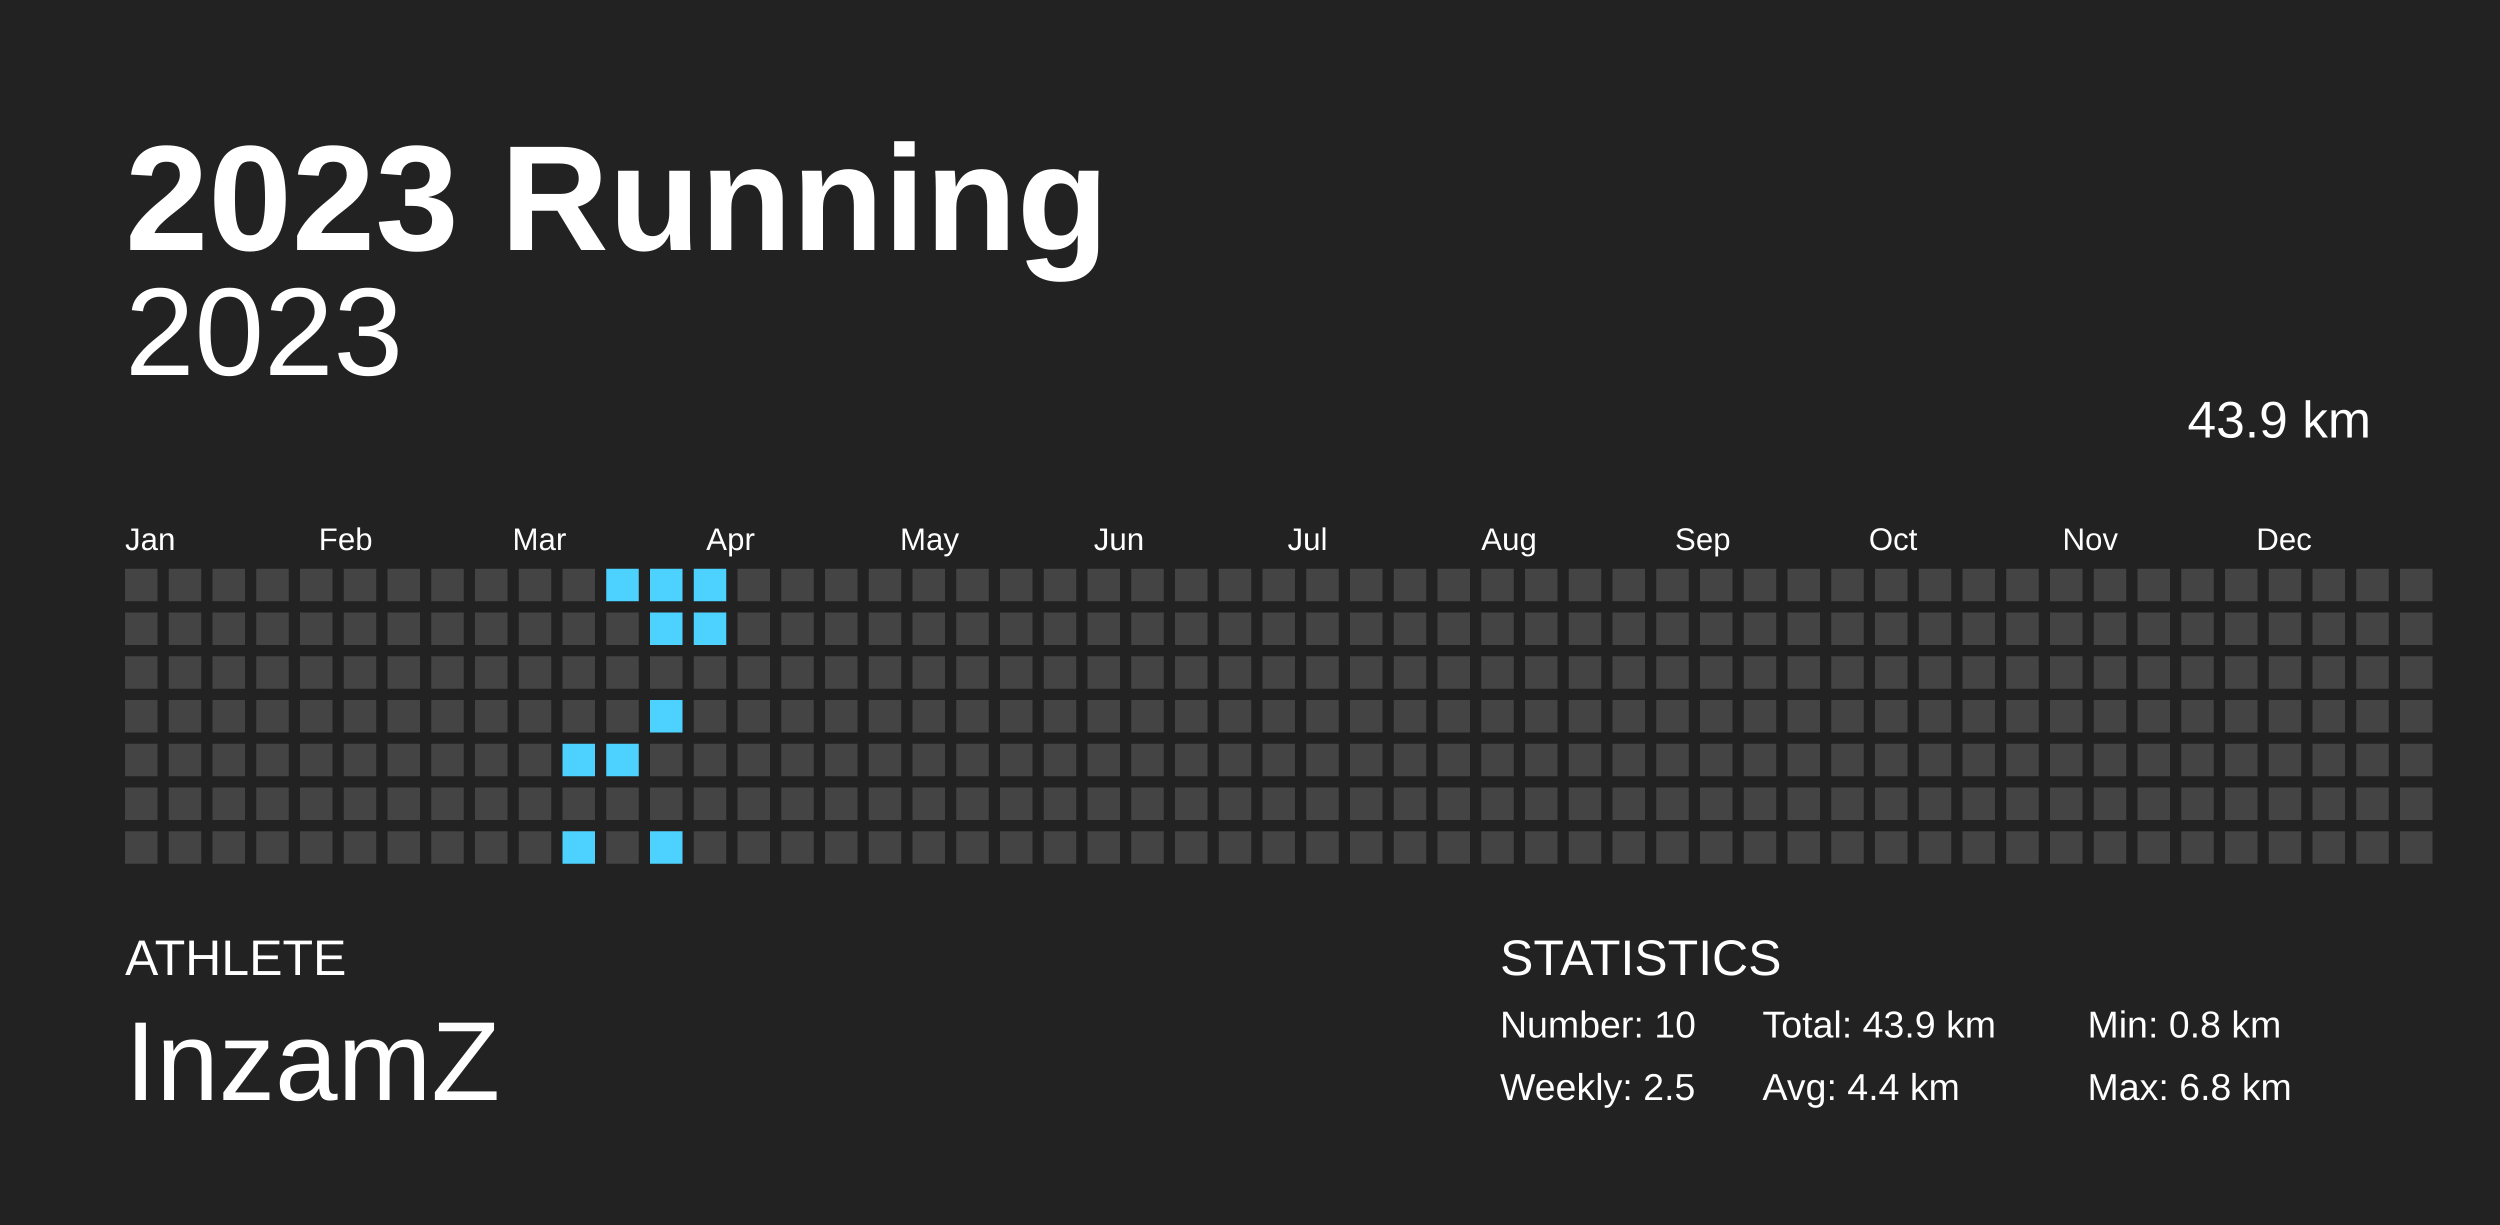
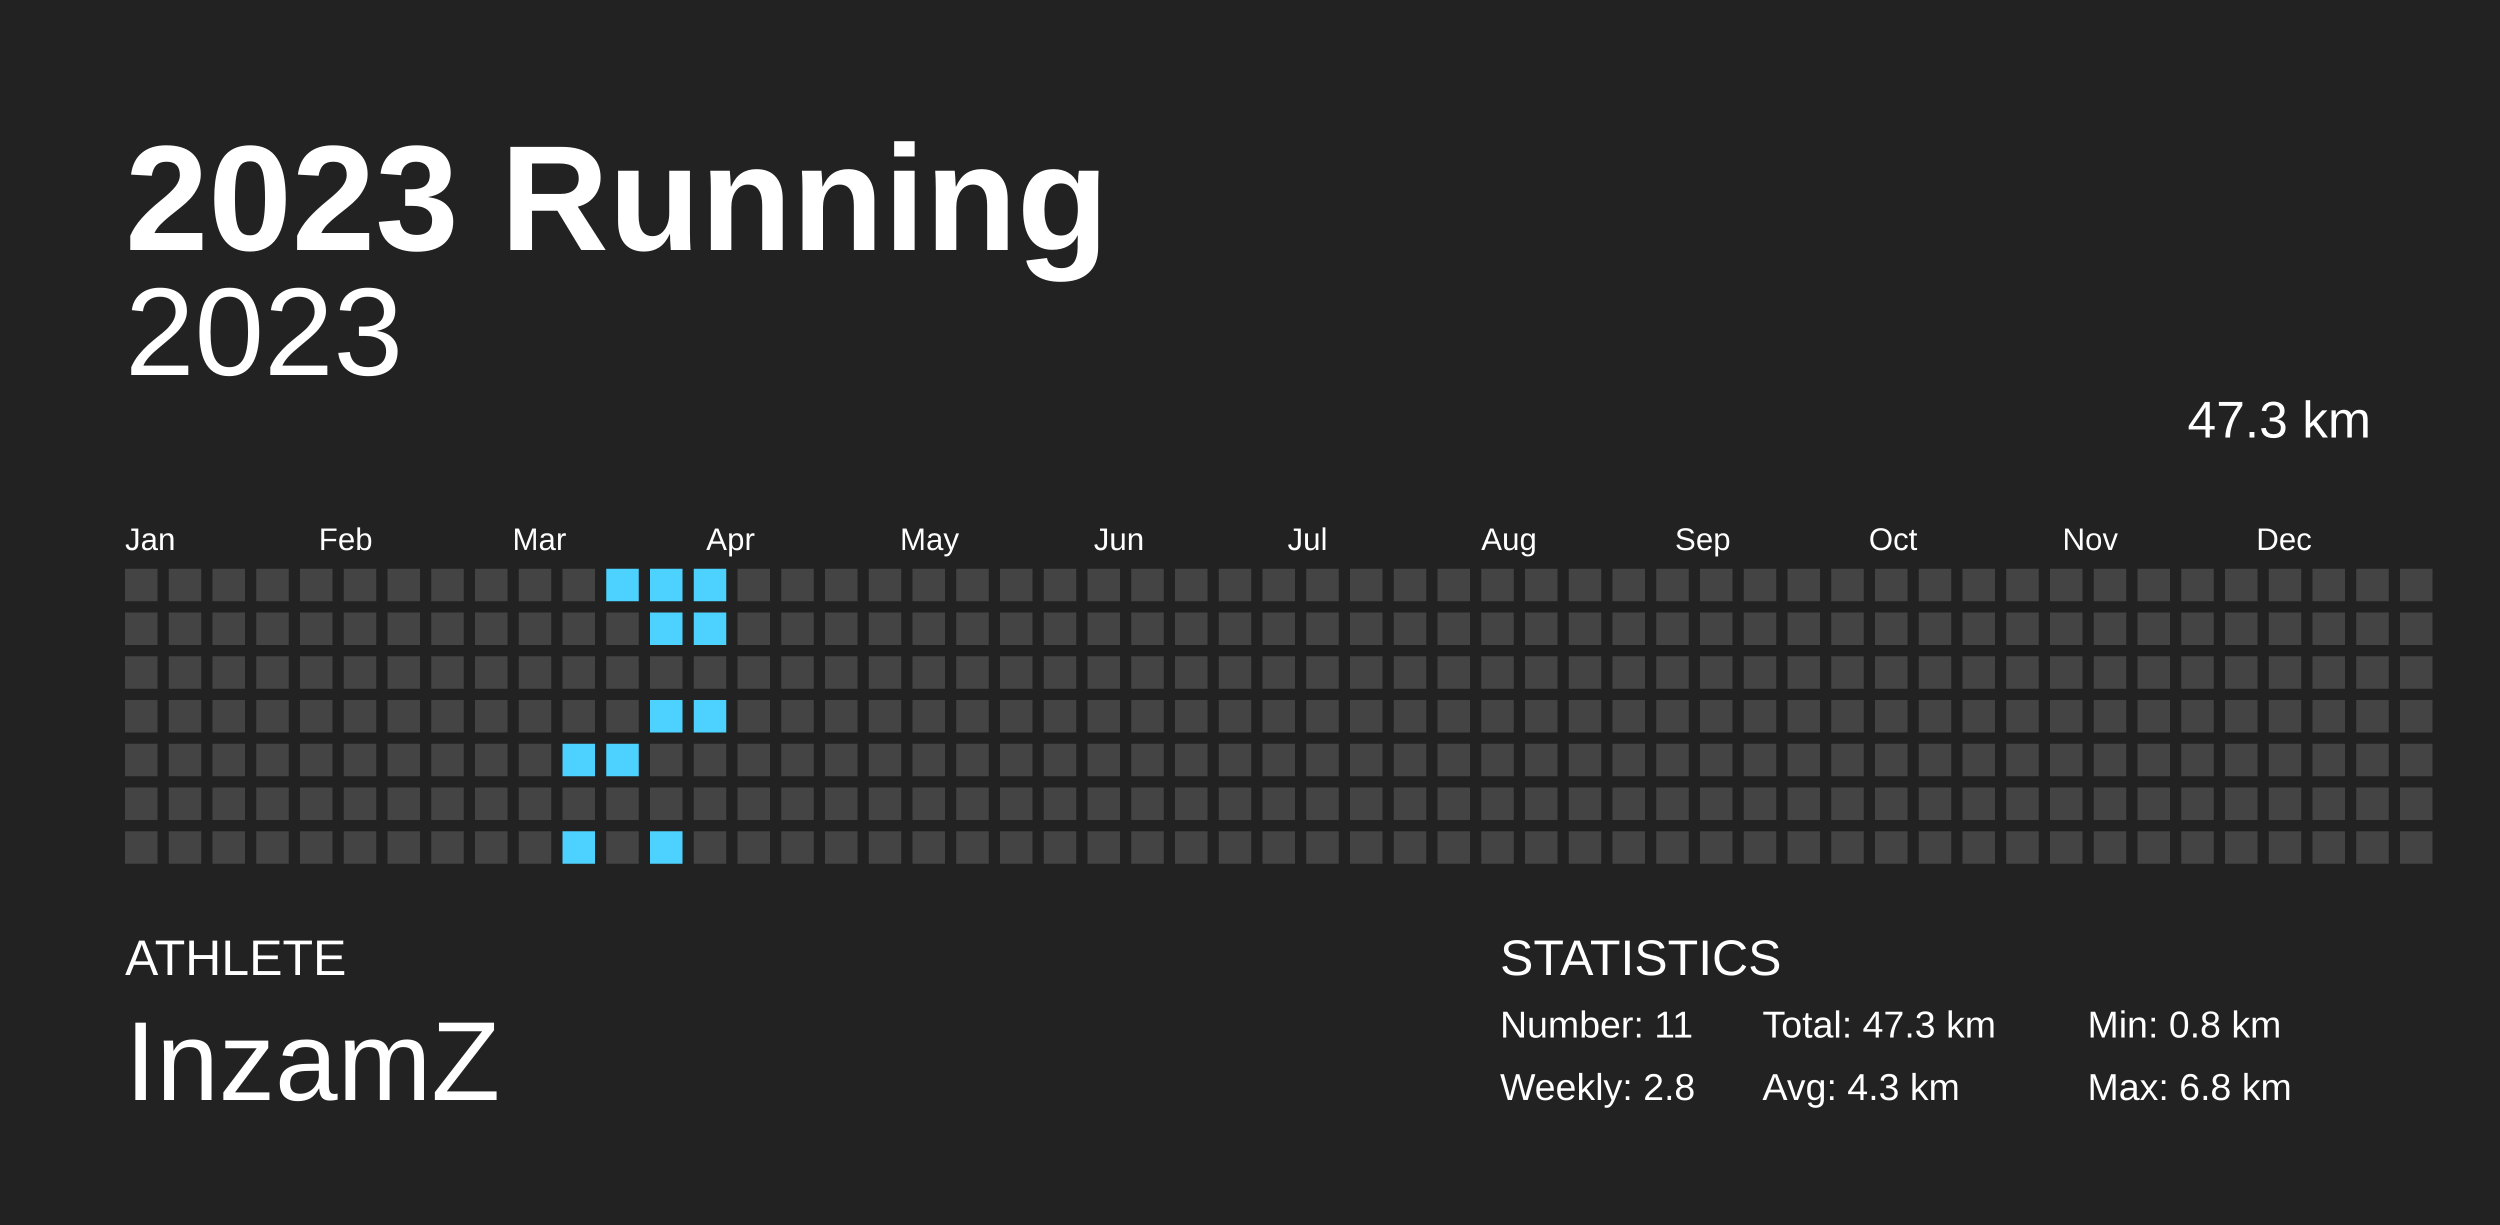
<svg xmlns="http://www.w3.org/2000/svg" baseProfile="full" height="98mm" version="1.1" viewBox="0,0,200,98" width="200mm">
  <defs />
  <rect fill="#222222" height="98" width="200" x="0" y="0" />
  <text fill="#FFFFFF" style="font-size:12px; font-family:Arial; font-weight:bold;" x="10" y="20">2023 Running</text>
  <text fill="#FFFFFF" style="font-size:4px; font-family:Arial" x="10" y="78">ATHLETE</text>
  <text fill="#FFFFFF" style="font-size:9px; font-family:Arial" x="10" y="88">InzamZ</text>
  <text fill="#FFFFFF" style="font-size:4px; font-family:Arial" x="120" y="78">STATISTICS</text>
-   <text fill="#FFFFFF" style="font-size:3px; font-family:Arial" x="120" y="83">Number: 10</text>
-   <text fill="#FFFFFF" style="font-size:3px; font-family:Arial" x="120" y="88">Weekly: 2.5</text>
-   <text fill="#FFFFFF" style="font-size:3px; font-family:Arial" x="141" y="83">Total: 43.9 km</text>
-   <text fill="#FFFFFF" style="font-size:3px; font-family:Arial" x="141" y="88">Avg: 4.4 km</text>
+   <text fill="#FFFFFF" style="font-size:3px; font-family:Arial" x="120" y="83">Number: 11</text>
+   <text fill="#FFFFFF" style="font-size:3px; font-family:Arial" x="120" y="88">Weekly: 2.8</text>
+   <text fill="#FFFFFF" style="font-size:3px; font-family:Arial" x="141" y="83">Total: 47.3 km</text>
+   <text fill="#FFFFFF" style="font-size:3px; font-family:Arial" x="141" y="88">Avg: 4.3 km</text>
  <text fill="#FFFFFF" style="font-size:3px; font-family:Arial" x="167" y="83">Min: 0.8 km</text>
  <text fill="#FFFFFF" style="font-size:3px; font-family:Arial" x="167" y="88">Max: 6.8 km</text>
  <text alignment-baseline="hanging" fill="#FFFFFF" style="font-size:10.0px; font-family:Arial;" x="10" y="30">2023</text>
-   <text alignment-baseline="hanging" fill="#FFFFFF" style="font-size:4.125px; font-family:Arial;" x="175" y="35">43.9 km</text>
+   <text alignment-baseline="hanging" fill="#FFFFFF" style="font-size:4.125px; font-family:Arial;" x="175" y="35">47.3 km</text>
  <text fill="#FFFFFF" style="font-size:2.5px; font-family:Arial" x="10.0" y="44">Jan</text>
  <text fill="#FFFFFF" style="font-size:2.5px; font-family:Arial" x="25.5" y="44">Feb</text>
  <text fill="#FFFFFF" style="font-size:2.5px; font-family:Arial" x="41.0" y="44">Mar</text>
  <text fill="#FFFFFF" style="font-size:2.5px; font-family:Arial" x="56.5" y="44">Apr</text>
  <text fill="#FFFFFF" style="font-size:2.5px; font-family:Arial" x="72.0" y="44">May</text>
  <text fill="#FFFFFF" style="font-size:2.5px; font-family:Arial" x="87.5" y="44">Jun</text>
  <text fill="#FFFFFF" style="font-size:2.5px; font-family:Arial" x="103.0" y="44">Jul</text>
  <text fill="#FFFFFF" style="font-size:2.5px; font-family:Arial" x="118.5" y="44">Aug</text>
  <text fill="#FFFFFF" style="font-size:2.5px; font-family:Arial" x="134.0" y="44">Sep</text>
  <text fill="#FFFFFF" style="font-size:2.5px; font-family:Arial" x="149.5" y="44">Oct</text>
  <text fill="#FFFFFF" style="font-size:2.5px; font-family:Arial" x="165.0" y="44">Nov</text>
  <text fill="#FFFFFF" style="font-size:2.5px; font-family:Arial" x="180.5" y="44">Dec</text>
  <rect fill="#444444" height="2.6" width="2.6" x="10.0" y="45.5" />
  <rect fill="#444444" height="2.6" width="2.6" x="10.0" y="49.0" />
  <rect fill="#444444" height="2.6" width="2.6" x="10.0" y="52.5" />
  <rect fill="#444444" height="2.6" width="2.6" x="10.0" y="56.0" />
  <rect fill="#444444" height="2.6" width="2.6" x="10.0" y="59.5" />
  <rect fill="#444444" height="2.6" width="2.6" x="10.0" y="63.0" />
  <rect fill="#444444" height="2.6" width="2.6" x="10.0" y="66.5" />
  <rect fill="#444444" height="2.6" width="2.6" x="13.5" y="45.5" />
  <rect fill="#444444" height="2.6" width="2.6" x="13.5" y="49.0" />
  <rect fill="#444444" height="2.6" width="2.6" x="13.5" y="52.5" />
  <rect fill="#444444" height="2.6" width="2.6" x="13.5" y="56.0" />
  <rect fill="#444444" height="2.6" width="2.6" x="13.5" y="59.5" />
  <rect fill="#444444" height="2.6" width="2.6" x="13.5" y="63.0" />
  <rect fill="#444444" height="2.6" width="2.6" x="13.5" y="66.5" />
  <rect fill="#444444" height="2.6" width="2.6" x="17.0" y="45.5" />
  <rect fill="#444444" height="2.6" width="2.6" x="17.0" y="49.0" />
  <rect fill="#444444" height="2.6" width="2.6" x="17.0" y="52.5" />
  <rect fill="#444444" height="2.6" width="2.6" x="17.0" y="56.0" />
  <rect fill="#444444" height="2.6" width="2.6" x="17.0" y="59.5" />
  <rect fill="#444444" height="2.6" width="2.6" x="17.0" y="63.0" />
  <rect fill="#444444" height="2.6" width="2.6" x="17.0" y="66.5" />
  <rect fill="#444444" height="2.6" width="2.6" x="20.5" y="45.5" />
  <rect fill="#444444" height="2.6" width="2.6" x="20.5" y="49.0" />
  <rect fill="#444444" height="2.6" width="2.6" x="20.5" y="52.5" />
  <rect fill="#444444" height="2.6" width="2.6" x="20.5" y="56.0" />
  <rect fill="#444444" height="2.6" width="2.6" x="20.5" y="59.5" />
  <rect fill="#444444" height="2.6" width="2.6" x="20.5" y="63.0" />
  <rect fill="#444444" height="2.6" width="2.6" x="20.5" y="66.5" />
  <rect fill="#444444" height="2.6" width="2.6" x="24.0" y="45.5" />
  <rect fill="#444444" height="2.6" width="2.6" x="24.0" y="49.0" />
  <rect fill="#444444" height="2.6" width="2.6" x="24.0" y="52.5" />
  <rect fill="#444444" height="2.6" width="2.6" x="24.0" y="56.0" />
  <rect fill="#444444" height="2.6" width="2.6" x="24.0" y="59.5" />
  <rect fill="#444444" height="2.6" width="2.6" x="24.0" y="63.0" />
  <rect fill="#444444" height="2.6" width="2.6" x="24.0" y="66.5" />
  <rect fill="#444444" height="2.6" width="2.6" x="27.5" y="45.5" />
  <rect fill="#444444" height="2.6" width="2.6" x="27.5" y="49.0" />
  <rect fill="#444444" height="2.6" width="2.6" x="27.5" y="52.5" />
  <rect fill="#444444" height="2.6" width="2.6" x="27.5" y="56.0" />
  <rect fill="#444444" height="2.6" width="2.6" x="27.5" y="59.5" />
  <rect fill="#444444" height="2.6" width="2.6" x="27.5" y="63.0" />
  <rect fill="#444444" height="2.6" width="2.6" x="27.5" y="66.5" />
  <rect fill="#444444" height="2.6" width="2.6" x="31.0" y="45.5" />
  <rect fill="#444444" height="2.6" width="2.6" x="31.0" y="49.0" />
  <rect fill="#444444" height="2.6" width="2.6" x="31.0" y="52.5" />
  <rect fill="#444444" height="2.6" width="2.6" x="31.0" y="56.0" />
  <rect fill="#444444" height="2.6" width="2.6" x="31.0" y="59.5" />
  <rect fill="#444444" height="2.6" width="2.6" x="31.0" y="63.0" />
  <rect fill="#444444" height="2.6" width="2.6" x="31.0" y="66.5" />
  <rect fill="#444444" height="2.6" width="2.6" x="34.5" y="45.5" />
  <rect fill="#444444" height="2.6" width="2.6" x="34.5" y="49.0" />
  <rect fill="#444444" height="2.6" width="2.6" x="34.5" y="52.5" />
  <rect fill="#444444" height="2.6" width="2.6" x="34.5" y="56.0" />
  <rect fill="#444444" height="2.6" width="2.6" x="34.5" y="59.5" />
  <rect fill="#444444" height="2.6" width="2.6" x="34.5" y="63.0" />
  <rect fill="#444444" height="2.6" width="2.6" x="34.5" y="66.5" />
  <rect fill="#444444" height="2.6" width="2.6" x="38.0" y="45.5" />
  <rect fill="#444444" height="2.6" width="2.6" x="38.0" y="49.0" />
  <rect fill="#444444" height="2.6" width="2.6" x="38.0" y="52.5" />
  <rect fill="#444444" height="2.6" width="2.6" x="38.0" y="56.0" />
  <rect fill="#444444" height="2.6" width="2.6" x="38.0" y="59.5" />
  <rect fill="#444444" height="2.6" width="2.6" x="38.0" y="63.0" />
  <rect fill="#444444" height="2.6" width="2.6" x="38.0" y="66.5" />
  <rect fill="#444444" height="2.6" width="2.6" x="41.5" y="45.5" />
  <rect fill="#444444" height="2.6" width="2.6" x="41.5" y="49.0" />
  <rect fill="#444444" height="2.6" width="2.6" x="41.5" y="52.5" />
  <rect fill="#444444" height="2.6" width="2.6" x="41.5" y="56.0" />
  <rect fill="#444444" height="2.6" width="2.6" x="41.5" y="59.5" />
  <rect fill="#444444" height="2.6" width="2.6" x="41.5" y="63.0" />
  <rect fill="#444444" height="2.6" width="2.6" x="41.5" y="66.5" />
  <rect fill="#444444" height="2.6" width="2.6" x="45.0" y="45.5" />
  <rect fill="#444444" height="2.6" width="2.6" x="45.0" y="49.0" />
  <rect fill="#444444" height="2.6" width="2.6" x="45.0" y="52.5" />
  <rect fill="#444444" height="2.6" width="2.6" x="45.0" y="56.0" />
  <rect fill="#4dd2ff" height="2.6" width="2.6" x="45.0" y="59.5" />
  <rect fill="#444444" height="2.6" width="2.6" x="45.0" y="63.0" />
  <rect fill="#4dd2ff" height="2.6" width="2.6" x="45.0" y="66.5" />
  <rect fill="#4dd2ff" height="2.6" width="2.6" x="48.5" y="45.5" />
  <rect fill="#444444" height="2.6" width="2.6" x="48.5" y="49.0" />
  <rect fill="#444444" height="2.6" width="2.6" x="48.5" y="52.5" />
  <rect fill="#444444" height="2.6" width="2.6" x="48.5" y="56.0" />
  <rect fill="#4dd2ff" height="2.6" width="2.6" x="48.5" y="59.5" />
  <rect fill="#444444" height="2.6" width="2.6" x="48.5" y="63.0" />
  <rect fill="#444444" height="2.6" width="2.6" x="48.5" y="66.5" />
  <rect fill="#4dd2ff" height="2.6" width="2.6" x="52.0" y="45.5" />
  <rect fill="#4dd2ff" height="2.6" width="2.6" x="52.0" y="49.0" />
  <rect fill="#444444" height="2.6" width="2.6" x="52.0" y="52.5" />
  <rect fill="#4dd2ff" height="2.6" width="2.6" x="52.0" y="56.0" />
  <rect fill="#444444" height="2.6" width="2.6" x="52.0" y="59.5" />
  <rect fill="#444444" height="2.6" width="2.6" x="52.0" y="63.0" />
  <rect fill="#4dd2ff" height="2.6" width="2.6" x="52.0" y="66.5" />
  <rect fill="#4dd2ff" height="2.6" width="2.6" x="55.5" y="45.5" />
  <rect fill="#4dd2ff" height="2.6" width="2.6" x="55.5" y="49.0" />
  <rect fill="#444444" height="2.6" width="2.6" x="55.5" y="52.5" />
-   <rect fill="#444444" height="2.6" width="2.6" x="55.5" y="56.0" />
+   <rect fill="#4dd2ff" height="2.6" width="2.6" x="55.5" y="56.0" />
  <rect fill="#444444" height="2.6" width="2.6" x="55.5" y="59.5" />
  <rect fill="#444444" height="2.6" width="2.6" x="55.5" y="63.0" />
  <rect fill="#444444" height="2.6" width="2.6" x="55.5" y="66.5" />
  <rect fill="#444444" height="2.6" width="2.6" x="59.0" y="45.5" />
  <rect fill="#444444" height="2.6" width="2.6" x="59.0" y="49.0" />
  <rect fill="#444444" height="2.6" width="2.6" x="59.0" y="52.5" />
  <rect fill="#444444" height="2.6" width="2.6" x="59.0" y="56.0" />
  <rect fill="#444444" height="2.6" width="2.6" x="59.0" y="59.5" />
  <rect fill="#444444" height="2.6" width="2.6" x="59.0" y="63.0" />
  <rect fill="#444444" height="2.6" width="2.6" x="59.0" y="66.5" />
  <rect fill="#444444" height="2.6" width="2.6" x="62.5" y="45.5" />
  <rect fill="#444444" height="2.6" width="2.6" x="62.5" y="49.0" />
  <rect fill="#444444" height="2.6" width="2.6" x="62.5" y="52.5" />
  <rect fill="#444444" height="2.6" width="2.6" x="62.5" y="56.0" />
  <rect fill="#444444" height="2.6" width="2.6" x="62.5" y="59.5" />
  <rect fill="#444444" height="2.6" width="2.6" x="62.5" y="63.0" />
  <rect fill="#444444" height="2.6" width="2.6" x="62.5" y="66.5" />
  <rect fill="#444444" height="2.6" width="2.6" x="66.0" y="45.5" />
  <rect fill="#444444" height="2.6" width="2.6" x="66.0" y="49.0" />
  <rect fill="#444444" height="2.6" width="2.6" x="66.0" y="52.5" />
  <rect fill="#444444" height="2.6" width="2.6" x="66.0" y="56.0" />
  <rect fill="#444444" height="2.6" width="2.6" x="66.0" y="59.5" />
  <rect fill="#444444" height="2.6" width="2.6" x="66.0" y="63.0" />
  <rect fill="#444444" height="2.6" width="2.6" x="66.0" y="66.5" />
  <rect fill="#444444" height="2.6" width="2.6" x="69.5" y="45.5" />
  <rect fill="#444444" height="2.6" width="2.6" x="69.5" y="49.0" />
  <rect fill="#444444" height="2.6" width="2.6" x="69.5" y="52.5" />
  <rect fill="#444444" height="2.6" width="2.6" x="69.5" y="56.0" />
  <rect fill="#444444" height="2.6" width="2.6" x="69.5" y="59.5" />
  <rect fill="#444444" height="2.6" width="2.6" x="69.5" y="63.0" />
  <rect fill="#444444" height="2.6" width="2.6" x="69.5" y="66.5" />
  <rect fill="#444444" height="2.6" width="2.6" x="73.0" y="45.5" />
  <rect fill="#444444" height="2.6" width="2.6" x="73.0" y="49.0" />
  <rect fill="#444444" height="2.6" width="2.6" x="73.0" y="52.5" />
  <rect fill="#444444" height="2.6" width="2.6" x="73.0" y="56.0" />
  <rect fill="#444444" height="2.6" width="2.6" x="73.0" y="59.5" />
  <rect fill="#444444" height="2.6" width="2.6" x="73.0" y="63.0" />
  <rect fill="#444444" height="2.6" width="2.6" x="73.0" y="66.5" />
  <rect fill="#444444" height="2.6" width="2.6" x="76.5" y="45.5" />
  <rect fill="#444444" height="2.6" width="2.6" x="76.5" y="49.0" />
  <rect fill="#444444" height="2.6" width="2.6" x="76.5" y="52.5" />
  <rect fill="#444444" height="2.6" width="2.6" x="76.5" y="56.0" />
  <rect fill="#444444" height="2.6" width="2.6" x="76.5" y="59.5" />
  <rect fill="#444444" height="2.6" width="2.6" x="76.5" y="63.0" />
  <rect fill="#444444" height="2.6" width="2.6" x="76.5" y="66.5" />
  <rect fill="#444444" height="2.6" width="2.6" x="80.0" y="45.5" />
  <rect fill="#444444" height="2.6" width="2.6" x="80.0" y="49.0" />
  <rect fill="#444444" height="2.6" width="2.6" x="80.0" y="52.5" />
  <rect fill="#444444" height="2.6" width="2.6" x="80.0" y="56.0" />
  <rect fill="#444444" height="2.6" width="2.6" x="80.0" y="59.5" />
  <rect fill="#444444" height="2.6" width="2.6" x="80.0" y="63.0" />
  <rect fill="#444444" height="2.6" width="2.6" x="80.0" y="66.5" />
  <rect fill="#444444" height="2.6" width="2.6" x="83.5" y="45.5" />
  <rect fill="#444444" height="2.6" width="2.6" x="83.5" y="49.0" />
  <rect fill="#444444" height="2.6" width="2.6" x="83.5" y="52.5" />
  <rect fill="#444444" height="2.6" width="2.6" x="83.5" y="56.0" />
  <rect fill="#444444" height="2.6" width="2.6" x="83.5" y="59.5" />
  <rect fill="#444444" height="2.6" width="2.6" x="83.5" y="63.0" />
  <rect fill="#444444" height="2.6" width="2.6" x="83.5" y="66.5" />
  <rect fill="#444444" height="2.6" width="2.6" x="87.0" y="45.5" />
  <rect fill="#444444" height="2.6" width="2.6" x="87.0" y="49.0" />
  <rect fill="#444444" height="2.6" width="2.6" x="87.0" y="52.5" />
  <rect fill="#444444" height="2.6" width="2.6" x="87.0" y="56.0" />
  <rect fill="#444444" height="2.6" width="2.6" x="87.0" y="59.5" />
  <rect fill="#444444" height="2.6" width="2.6" x="87.0" y="63.0" />
  <rect fill="#444444" height="2.6" width="2.6" x="87.0" y="66.5" />
  <rect fill="#444444" height="2.6" width="2.6" x="90.5" y="45.5" />
  <rect fill="#444444" height="2.6" width="2.6" x="90.5" y="49.0" />
  <rect fill="#444444" height="2.6" width="2.6" x="90.5" y="52.5" />
  <rect fill="#444444" height="2.6" width="2.6" x="90.5" y="56.0" />
  <rect fill="#444444" height="2.6" width="2.6" x="90.5" y="59.5" />
  <rect fill="#444444" height="2.6" width="2.6" x="90.5" y="63.0" />
  <rect fill="#444444" height="2.6" width="2.6" x="90.5" y="66.5" />
  <rect fill="#444444" height="2.6" width="2.6" x="94.0" y="45.5" />
  <rect fill="#444444" height="2.6" width="2.6" x="94.0" y="49.0" />
  <rect fill="#444444" height="2.6" width="2.6" x="94.0" y="52.5" />
  <rect fill="#444444" height="2.6" width="2.6" x="94.0" y="56.0" />
  <rect fill="#444444" height="2.6" width="2.6" x="94.0" y="59.5" />
  <rect fill="#444444" height="2.6" width="2.6" x="94.0" y="63.0" />
  <rect fill="#444444" height="2.6" width="2.6" x="94.0" y="66.5" />
  <rect fill="#444444" height="2.6" width="2.6" x="97.5" y="45.5" />
  <rect fill="#444444" height="2.6" width="2.6" x="97.5" y="49.0" />
  <rect fill="#444444" height="2.6" width="2.6" x="97.5" y="52.5" />
  <rect fill="#444444" height="2.6" width="2.6" x="97.5" y="56.0" />
  <rect fill="#444444" height="2.6" width="2.6" x="97.5" y="59.5" />
  <rect fill="#444444" height="2.6" width="2.6" x="97.5" y="63.0" />
  <rect fill="#444444" height="2.6" width="2.6" x="97.5" y="66.5" />
  <rect fill="#444444" height="2.6" width="2.6" x="101.0" y="45.5" />
  <rect fill="#444444" height="2.6" width="2.6" x="101.0" y="49.0" />
  <rect fill="#444444" height="2.6" width="2.6" x="101.0" y="52.5" />
  <rect fill="#444444" height="2.6" width="2.6" x="101.0" y="56.0" />
  <rect fill="#444444" height="2.6" width="2.6" x="101.0" y="59.5" />
  <rect fill="#444444" height="2.6" width="2.6" x="101.0" y="63.0" />
  <rect fill="#444444" height="2.6" width="2.6" x="101.0" y="66.5" />
  <rect fill="#444444" height="2.6" width="2.6" x="104.5" y="45.5" />
  <rect fill="#444444" height="2.6" width="2.6" x="104.5" y="49.0" />
  <rect fill="#444444" height="2.6" width="2.6" x="104.5" y="52.5" />
  <rect fill="#444444" height="2.6" width="2.6" x="104.5" y="56.0" />
  <rect fill="#444444" height="2.6" width="2.6" x="104.5" y="59.5" />
  <rect fill="#444444" height="2.6" width="2.6" x="104.5" y="63.0" />
  <rect fill="#444444" height="2.6" width="2.6" x="104.5" y="66.5" />
  <rect fill="#444444" height="2.6" width="2.6" x="108.0" y="45.5" />
  <rect fill="#444444" height="2.6" width="2.6" x="108.0" y="49.0" />
  <rect fill="#444444" height="2.6" width="2.6" x="108.0" y="52.5" />
  <rect fill="#444444" height="2.6" width="2.6" x="108.0" y="56.0" />
  <rect fill="#444444" height="2.6" width="2.6" x="108.0" y="59.5" />
  <rect fill="#444444" height="2.6" width="2.6" x="108.0" y="63.0" />
  <rect fill="#444444" height="2.6" width="2.6" x="108.0" y="66.5" />
  <rect fill="#444444" height="2.6" width="2.6" x="111.5" y="45.5" />
  <rect fill="#444444" height="2.6" width="2.6" x="111.5" y="49.0" />
  <rect fill="#444444" height="2.6" width="2.6" x="111.5" y="52.5" />
  <rect fill="#444444" height="2.6" width="2.6" x="111.5" y="56.0" />
  <rect fill="#444444" height="2.6" width="2.6" x="111.5" y="59.5" />
  <rect fill="#444444" height="2.6" width="2.6" x="111.5" y="63.0" />
  <rect fill="#444444" height="2.6" width="2.6" x="111.5" y="66.5" />
  <rect fill="#444444" height="2.6" width="2.6" x="115.0" y="45.5" />
  <rect fill="#444444" height="2.6" width="2.6" x="115.0" y="49.0" />
  <rect fill="#444444" height="2.6" width="2.6" x="115.0" y="52.5" />
  <rect fill="#444444" height="2.6" width="2.6" x="115.0" y="56.0" />
  <rect fill="#444444" height="2.6" width="2.6" x="115.0" y="59.5" />
  <rect fill="#444444" height="2.6" width="2.6" x="115.0" y="63.0" />
  <rect fill="#444444" height="2.6" width="2.6" x="115.0" y="66.5" />
  <rect fill="#444444" height="2.6" width="2.6" x="118.5" y="45.5" />
  <rect fill="#444444" height="2.6" width="2.6" x="118.5" y="49.0" />
  <rect fill="#444444" height="2.6" width="2.6" x="118.5" y="52.5" />
  <rect fill="#444444" height="2.6" width="2.6" x="118.5" y="56.0" />
  <rect fill="#444444" height="2.6" width="2.6" x="118.5" y="59.5" />
  <rect fill="#444444" height="2.6" width="2.6" x="118.5" y="63.0" />
  <rect fill="#444444" height="2.6" width="2.6" x="118.5" y="66.5" />
  <rect fill="#444444" height="2.6" width="2.6" x="122.0" y="45.5" />
  <rect fill="#444444" height="2.6" width="2.6" x="122.0" y="49.0" />
  <rect fill="#444444" height="2.6" width="2.6" x="122.0" y="52.5" />
  <rect fill="#444444" height="2.6" width="2.6" x="122.0" y="56.0" />
  <rect fill="#444444" height="2.6" width="2.6" x="122.0" y="59.5" />
  <rect fill="#444444" height="2.6" width="2.6" x="122.0" y="63.0" />
  <rect fill="#444444" height="2.6" width="2.6" x="122.0" y="66.5" />
  <rect fill="#444444" height="2.6" width="2.6" x="125.5" y="45.5" />
  <rect fill="#444444" height="2.6" width="2.6" x="125.5" y="49.0" />
  <rect fill="#444444" height="2.6" width="2.6" x="125.5" y="52.5" />
  <rect fill="#444444" height="2.6" width="2.6" x="125.5" y="56.0" />
  <rect fill="#444444" height="2.6" width="2.6" x="125.5" y="59.5" />
  <rect fill="#444444" height="2.6" width="2.6" x="125.5" y="63.0" />
  <rect fill="#444444" height="2.6" width="2.6" x="125.5" y="66.5" />
  <rect fill="#444444" height="2.6" width="2.6" x="129.0" y="45.5" />
  <rect fill="#444444" height="2.6" width="2.6" x="129.0" y="49.0" />
  <rect fill="#444444" height="2.6" width="2.6" x="129.0" y="52.5" />
  <rect fill="#444444" height="2.6" width="2.6" x="129.0" y="56.0" />
  <rect fill="#444444" height="2.6" width="2.6" x="129.0" y="59.5" />
  <rect fill="#444444" height="2.6" width="2.6" x="129.0" y="63.0" />
  <rect fill="#444444" height="2.6" width="2.6" x="129.0" y="66.5" />
  <rect fill="#444444" height="2.6" width="2.6" x="132.5" y="45.5" />
  <rect fill="#444444" height="2.6" width="2.6" x="132.5" y="49.0" />
  <rect fill="#444444" height="2.6" width="2.6" x="132.5" y="52.5" />
  <rect fill="#444444" height="2.6" width="2.6" x="132.5" y="56.0" />
  <rect fill="#444444" height="2.6" width="2.6" x="132.5" y="59.5" />
  <rect fill="#444444" height="2.6" width="2.6" x="132.5" y="63.0" />
  <rect fill="#444444" height="2.6" width="2.6" x="132.5" y="66.5" />
  <rect fill="#444444" height="2.6" width="2.6" x="136.0" y="45.5" />
  <rect fill="#444444" height="2.6" width="2.6" x="136.0" y="49.0" />
  <rect fill="#444444" height="2.6" width="2.6" x="136.0" y="52.5" />
  <rect fill="#444444" height="2.6" width="2.6" x="136.0" y="56.0" />
  <rect fill="#444444" height="2.6" width="2.6" x="136.0" y="59.5" />
  <rect fill="#444444" height="2.6" width="2.6" x="136.0" y="63.0" />
  <rect fill="#444444" height="2.6" width="2.6" x="136.0" y="66.5" />
  <rect fill="#444444" height="2.6" width="2.6" x="139.5" y="45.5" />
  <rect fill="#444444" height="2.6" width="2.6" x="139.5" y="49.0" />
  <rect fill="#444444" height="2.6" width="2.6" x="139.5" y="52.5" />
  <rect fill="#444444" height="2.6" width="2.6" x="139.5" y="56.0" />
  <rect fill="#444444" height="2.6" width="2.6" x="139.5" y="59.5" />
  <rect fill="#444444" height="2.6" width="2.6" x="139.5" y="63.0" />
  <rect fill="#444444" height="2.6" width="2.6" x="139.5" y="66.5" />
  <rect fill="#444444" height="2.6" width="2.6" x="143.0" y="45.5" />
  <rect fill="#444444" height="2.6" width="2.6" x="143.0" y="49.0" />
  <rect fill="#444444" height="2.6" width="2.6" x="143.0" y="52.5" />
  <rect fill="#444444" height="2.6" width="2.6" x="143.0" y="56.0" />
  <rect fill="#444444" height="2.6" width="2.6" x="143.0" y="59.5" />
  <rect fill="#444444" height="2.6" width="2.6" x="143.0" y="63.0" />
  <rect fill="#444444" height="2.6" width="2.6" x="143.0" y="66.5" />
  <rect fill="#444444" height="2.6" width="2.6" x="146.5" y="45.5" />
  <rect fill="#444444" height="2.6" width="2.6" x="146.5" y="49.0" />
  <rect fill="#444444" height="2.6" width="2.6" x="146.5" y="52.5" />
  <rect fill="#444444" height="2.6" width="2.6" x="146.5" y="56.0" />
  <rect fill="#444444" height="2.6" width="2.6" x="146.5" y="59.5" />
  <rect fill="#444444" height="2.6" width="2.6" x="146.5" y="63.0" />
  <rect fill="#444444" height="2.6" width="2.6" x="146.5" y="66.5" />
  <rect fill="#444444" height="2.6" width="2.6" x="150.0" y="45.5" />
  <rect fill="#444444" height="2.6" width="2.6" x="150.0" y="49.0" />
  <rect fill="#444444" height="2.6" width="2.6" x="150.0" y="52.5" />
  <rect fill="#444444" height="2.6" width="2.6" x="150.0" y="56.0" />
  <rect fill="#444444" height="2.6" width="2.6" x="150.0" y="59.5" />
  <rect fill="#444444" height="2.6" width="2.6" x="150.0" y="63.0" />
  <rect fill="#444444" height="2.6" width="2.6" x="150.0" y="66.5" />
  <rect fill="#444444" height="2.6" width="2.6" x="153.5" y="45.5" />
  <rect fill="#444444" height="2.6" width="2.6" x="153.5" y="49.0" />
  <rect fill="#444444" height="2.6" width="2.6" x="153.5" y="52.5" />
  <rect fill="#444444" height="2.6" width="2.6" x="153.5" y="56.0" />
  <rect fill="#444444" height="2.6" width="2.6" x="153.5" y="59.5" />
  <rect fill="#444444" height="2.6" width="2.6" x="153.5" y="63.0" />
  <rect fill="#444444" height="2.6" width="2.6" x="153.5" y="66.5" />
  <rect fill="#444444" height="2.6" width="2.6" x="157.0" y="45.5" />
  <rect fill="#444444" height="2.6" width="2.6" x="157.0" y="49.0" />
  <rect fill="#444444" height="2.6" width="2.6" x="157.0" y="52.5" />
  <rect fill="#444444" height="2.6" width="2.6" x="157.0" y="56.0" />
  <rect fill="#444444" height="2.6" width="2.6" x="157.0" y="59.5" />
  <rect fill="#444444" height="2.6" width="2.6" x="157.0" y="63.0" />
  <rect fill="#444444" height="2.6" width="2.6" x="157.0" y="66.5" />
  <rect fill="#444444" height="2.6" width="2.6" x="160.5" y="45.5" />
  <rect fill="#444444" height="2.6" width="2.6" x="160.5" y="49.0" />
  <rect fill="#444444" height="2.6" width="2.6" x="160.5" y="52.5" />
  <rect fill="#444444" height="2.6" width="2.6" x="160.5" y="56.0" />
  <rect fill="#444444" height="2.6" width="2.6" x="160.5" y="59.5" />
  <rect fill="#444444" height="2.6" width="2.6" x="160.5" y="63.0" />
  <rect fill="#444444" height="2.6" width="2.6" x="160.5" y="66.5" />
  <rect fill="#444444" height="2.6" width="2.6" x="164.0" y="45.5" />
  <rect fill="#444444" height="2.6" width="2.6" x="164.0" y="49.0" />
  <rect fill="#444444" height="2.6" width="2.6" x="164.0" y="52.5" />
  <rect fill="#444444" height="2.6" width="2.6" x="164.0" y="56.0" />
  <rect fill="#444444" height="2.6" width="2.6" x="164.0" y="59.5" />
  <rect fill="#444444" height="2.6" width="2.6" x="164.0" y="63.0" />
  <rect fill="#444444" height="2.6" width="2.6" x="164.0" y="66.5" />
  <rect fill="#444444" height="2.6" width="2.6" x="167.5" y="45.5" />
  <rect fill="#444444" height="2.6" width="2.6" x="167.5" y="49.0" />
  <rect fill="#444444" height="2.6" width="2.6" x="167.5" y="52.5" />
  <rect fill="#444444" height="2.6" width="2.6" x="167.5" y="56.0" />
  <rect fill="#444444" height="2.6" width="2.6" x="167.5" y="59.5" />
  <rect fill="#444444" height="2.6" width="2.6" x="167.5" y="63.0" />
  <rect fill="#444444" height="2.6" width="2.6" x="167.5" y="66.5" />
  <rect fill="#444444" height="2.6" width="2.6" x="171.0" y="45.5" />
  <rect fill="#444444" height="2.6" width="2.6" x="171.0" y="49.0" />
  <rect fill="#444444" height="2.6" width="2.6" x="171.0" y="52.5" />
  <rect fill="#444444" height="2.6" width="2.6" x="171.0" y="56.0" />
  <rect fill="#444444" height="2.6" width="2.6" x="171.0" y="59.5" />
  <rect fill="#444444" height="2.6" width="2.6" x="171.0" y="63.0" />
  <rect fill="#444444" height="2.6" width="2.6" x="171.0" y="66.5" />
  <rect fill="#444444" height="2.6" width="2.6" x="174.5" y="45.5" />
  <rect fill="#444444" height="2.6" width="2.6" x="174.5" y="49.0" />
  <rect fill="#444444" height="2.6" width="2.6" x="174.5" y="52.5" />
  <rect fill="#444444" height="2.6" width="2.6" x="174.5" y="56.0" />
  <rect fill="#444444" height="2.6" width="2.6" x="174.5" y="59.5" />
  <rect fill="#444444" height="2.6" width="2.6" x="174.5" y="63.0" />
  <rect fill="#444444" height="2.6" width="2.6" x="174.5" y="66.5" />
  <rect fill="#444444" height="2.6" width="2.6" x="178.0" y="45.5" />
  <rect fill="#444444" height="2.6" width="2.6" x="178.0" y="49.0" />
  <rect fill="#444444" height="2.6" width="2.6" x="178.0" y="52.5" />
  <rect fill="#444444" height="2.6" width="2.6" x="178.0" y="56.0" />
  <rect fill="#444444" height="2.6" width="2.6" x="178.0" y="59.5" />
  <rect fill="#444444" height="2.6" width="2.6" x="178.0" y="63.0" />
  <rect fill="#444444" height="2.6" width="2.6" x="178.0" y="66.5" />
  <rect fill="#444444" height="2.6" width="2.6" x="181.5" y="45.5" />
  <rect fill="#444444" height="2.6" width="2.6" x="181.5" y="49.0" />
  <rect fill="#444444" height="2.6" width="2.6" x="181.5" y="52.5" />
  <rect fill="#444444" height="2.6" width="2.6" x="181.5" y="56.0" />
  <rect fill="#444444" height="2.6" width="2.6" x="181.5" y="59.5" />
  <rect fill="#444444" height="2.6" width="2.6" x="181.5" y="63.0" />
  <rect fill="#444444" height="2.6" width="2.6" x="181.5" y="66.5" />
  <rect fill="#444444" height="2.6" width="2.6" x="185.0" y="45.5" />
  <rect fill="#444444" height="2.6" width="2.6" x="185.0" y="49.0" />
  <rect fill="#444444" height="2.6" width="2.6" x="185.0" y="52.5" />
  <rect fill="#444444" height="2.6" width="2.6" x="185.0" y="56.0" />
  <rect fill="#444444" height="2.6" width="2.6" x="185.0" y="59.5" />
  <rect fill="#444444" height="2.6" width="2.6" x="185.0" y="63.0" />
  <rect fill="#444444" height="2.6" width="2.6" x="185.0" y="66.5" />
  <rect fill="#444444" height="2.6" width="2.6" x="188.5" y="45.5" />
  <rect fill="#444444" height="2.6" width="2.6" x="188.5" y="49.0" />
  <rect fill="#444444" height="2.6" width="2.6" x="188.5" y="52.5" />
  <rect fill="#444444" height="2.6" width="2.6" x="188.5" y="56.0" />
  <rect fill="#444444" height="2.6" width="2.6" x="188.5" y="59.5" />
  <rect fill="#444444" height="2.6" width="2.6" x="188.5" y="63.0" />
  <rect fill="#444444" height="2.6" width="2.6" x="188.5" y="66.5" />
  <rect fill="#444444" height="2.6" width="2.6" x="192.0" y="45.5" />
  <rect fill="#444444" height="2.6" width="2.6" x="192.0" y="49.0" />
  <rect fill="#444444" height="2.6" width="2.6" x="192.0" y="52.5" />
  <rect fill="#444444" height="2.6" width="2.6" x="192.0" y="56.0" />
  <rect fill="#444444" height="2.6" width="2.6" x="192.0" y="59.5" />
  <rect fill="#444444" height="2.6" width="2.6" x="192.0" y="63.0" />
  <rect fill="#444444" height="2.6" width="2.6" x="192.0" y="66.5" />
</svg>
